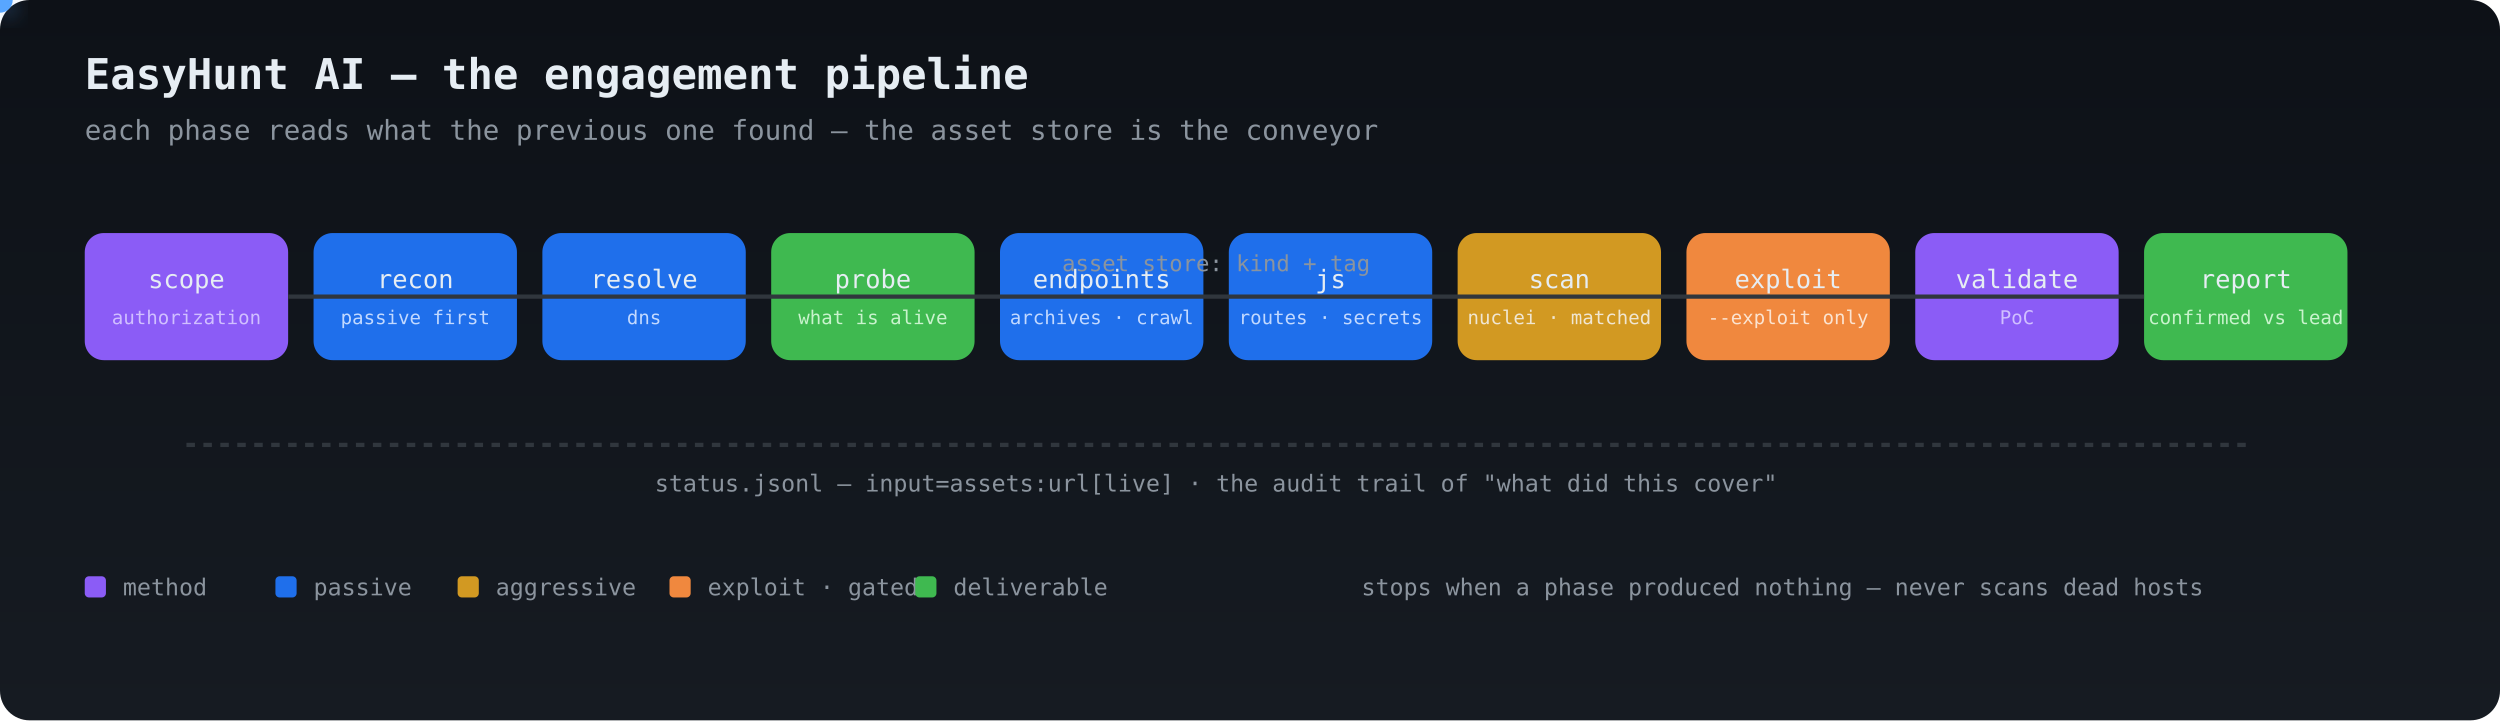
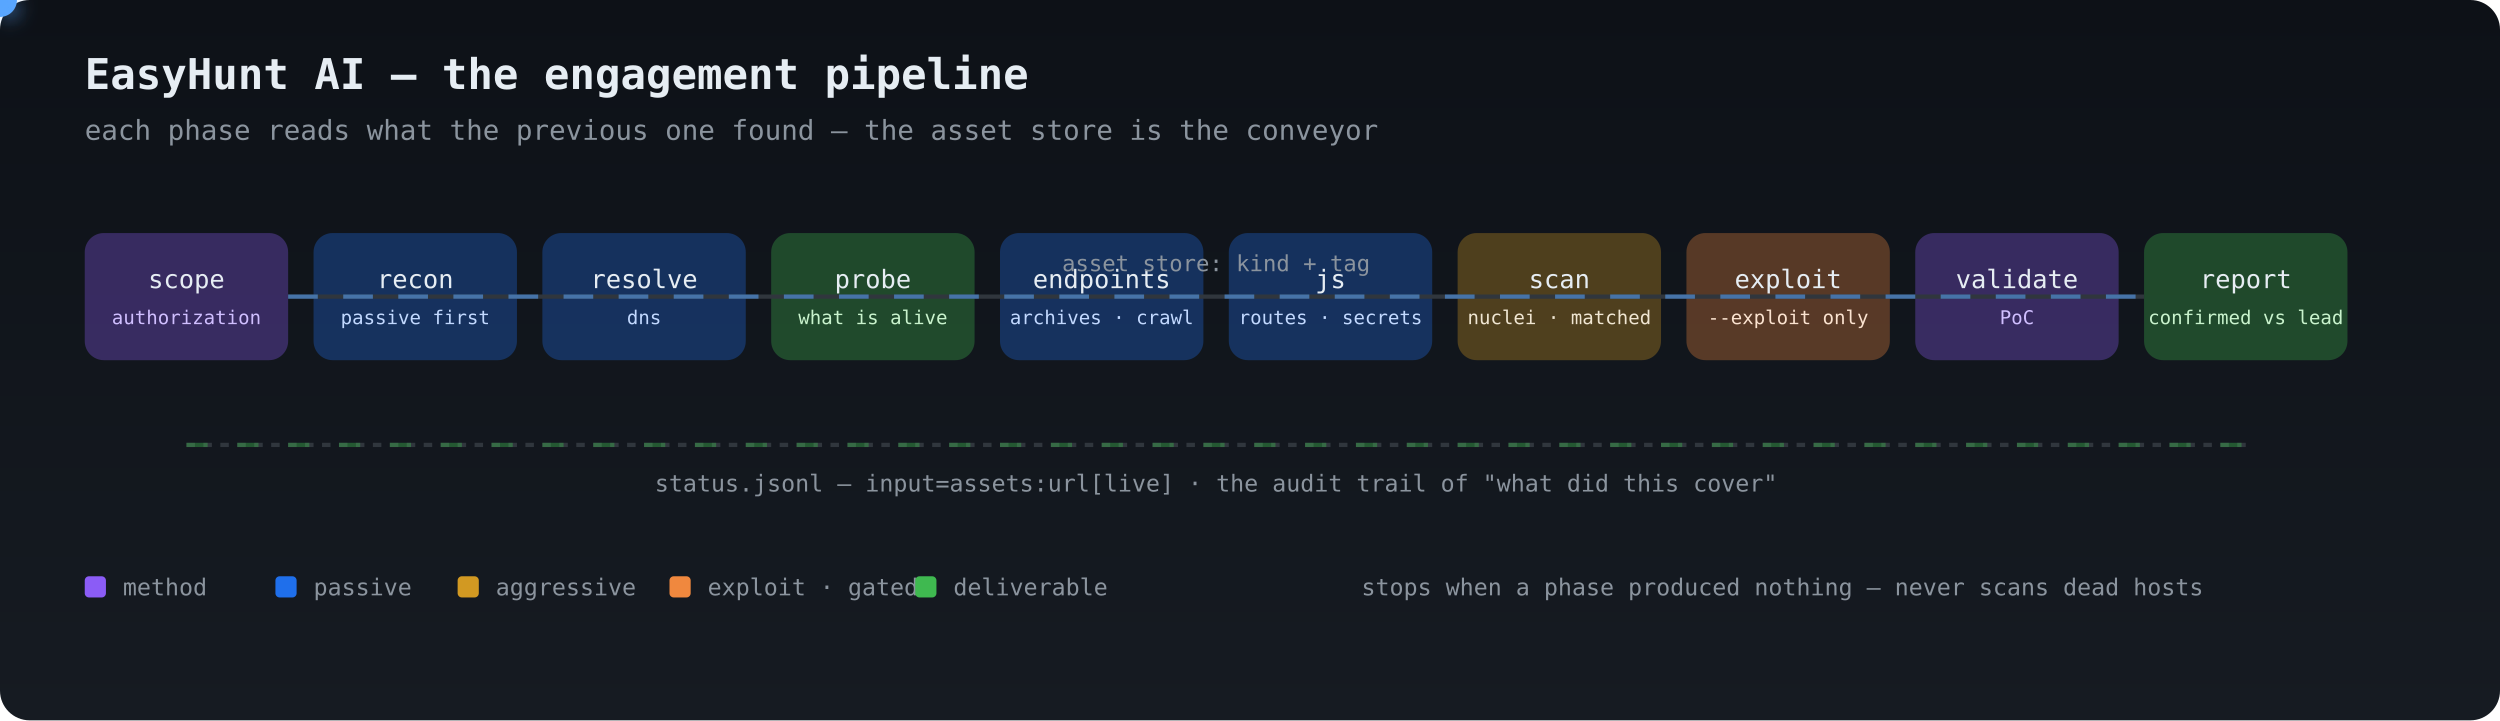
<svg xmlns="http://www.w3.org/2000/svg" width="1180" height="340" viewBox="0 0 1180 340" font-family="ui-monospace,SFMono-Regular,Menlo,Consolas,monospace" role="img" aria-labelledby="title">
  <defs>
    <linearGradient id="bg" x1="0" y1="0" x2="0" y2="1">
      <stop offset="0" stop-color="#0d1117" />
      <stop offset="1" stop-color="#161b22" />
    </linearGradient>
    <filter id="glow" x="-60%" y="-60%" width="220%" height="220%">
      <feGaussianBlur stdDeviation="5" result="blur" />
      <feMerge>
        <feMergeNode in="blur" />
        <feMergeNode in="SourceGraphic" />
      </feMerge>
    </filter>
  </defs>
  <rect width="1180" height="340" rx="14" fill="url(#bg)" />
  <text x="40" y="42" fill="#e6edf3" font-size="20" font-weight="bold">EasyHunt AI — the engagement pipeline</text>
  <text x="40" y="66" fill="#8b949e" font-size="13">each phase reads what the previous one found — the asset store is the conveyor</text>
  <g font-size="12" text-anchor="middle" fill="#e6edf3">
-     <rect x="40" y="110" width="96" height="60" rx="9" fill="#8b5cf6">
-       <animate attributeName="opacity" values="0.8;1;0.8" dur="12s" begin="0s" repeatCount="indefinite" />
+     <rect x="40" y="110" width="96" height="60" rx="9" fill="#8b5cf6" opacity="0.32" stroke="#c9a6ff" stroke-width="2" stroke-opacity="0">
+       <animate attributeName="opacity" values="0.32;1;1;0.32;0.32" keyTimes="0;0.04;0.11;0.18;1" dur="7s" begin="0s" repeatCount="indefinite" />
+       <animate attributeName="stroke-opacity" values="0;1;0;0" keyTimes="0;0.05;0.16;1" dur="7s" begin="0s" repeatCount="indefinite" />
    </rect>
    <text x="88" y="136">scope</text>
    <text x="88" y="153" font-size="9" fill="#d0bfff">authorization</text>
-     <rect x="148" y="110" width="96" height="60" rx="9" fill="#1f6feb">
-       <animate attributeName="opacity" values="0.8;1;0.8" dur="12s" begin="1.2s" repeatCount="indefinite" />
+     <rect x="148" y="110" width="96" height="60" rx="9" fill="#1f6feb" opacity="0.32" stroke="#58a6ff" stroke-width="2" stroke-opacity="0">
+       <animate attributeName="opacity" values="0.32;1;1;0.32;0.32" keyTimes="0;0.04;0.11;0.18;1" dur="7s" begin="0.32s" repeatCount="indefinite" />
+       <animate attributeName="stroke-opacity" values="0;1;0;0" keyTimes="0;0.05;0.16;1" dur="7s" begin="0.32s" repeatCount="indefinite" />
    </rect>
    <text x="196" y="136">recon</text>
    <text x="196" y="153" font-size="9" fill="#c2d9ff">passive first</text>
-     <rect x="256" y="110" width="96" height="60" rx="9" fill="#1f6feb">
-       <animate attributeName="opacity" values="0.8;1;0.8" dur="12s" begin="2.4s" repeatCount="indefinite" />
+     <rect x="256" y="110" width="96" height="60" rx="9" fill="#1f6feb" opacity="0.32" stroke="#58a6ff" stroke-width="2" stroke-opacity="0">
+       <animate attributeName="opacity" values="0.32;1;1;0.32;0.32" keyTimes="0;0.04;0.11;0.18;1" dur="7s" begin="0.64s" repeatCount="indefinite" />
+       <animate attributeName="stroke-opacity" values="0;1;0;0" keyTimes="0;0.05;0.16;1" dur="7s" begin="0.64s" repeatCount="indefinite" />
    </rect>
    <text x="304" y="136">resolve</text>
    <text x="304" y="153" font-size="9" fill="#c2d9ff">dns</text>
-     <rect x="364" y="110" width="96" height="60" rx="9" fill="#3fb950">
-       <animate attributeName="opacity" values="0.8;1;0.8" dur="12s" begin="3.6s" repeatCount="indefinite" />
+     <rect x="364" y="110" width="96" height="60" rx="9" fill="#3fb950" opacity="0.32" stroke="#7ee787" stroke-width="2" stroke-opacity="0">
+       <animate attributeName="opacity" values="0.32;1;1;0.32;0.32" keyTimes="0;0.04;0.11;0.18;1" dur="7s" begin="0.96s" repeatCount="indefinite" />
+       <animate attributeName="stroke-opacity" values="0;1;0;0" keyTimes="0;0.05;0.16;1" dur="7s" begin="0.96s" repeatCount="indefinite" />
    </rect>
    <text x="412" y="136">probe</text>
    <text x="412" y="153" font-size="9" fill="#c9f3cd">what is alive</text>
-     <rect x="472" y="110" width="96" height="60" rx="9" fill="#1f6feb">
-       <animate attributeName="opacity" values="0.8;1;0.8" dur="12s" begin="4.8s" repeatCount="indefinite" />
+     <rect x="472" y="110" width="96" height="60" rx="9" fill="#1f6feb" opacity="0.32" stroke="#58a6ff" stroke-width="2" stroke-opacity="0">
+       <animate attributeName="opacity" values="0.32;1;1;0.32;0.32" keyTimes="0;0.04;0.11;0.18;1" dur="7s" begin="1.28s" repeatCount="indefinite" />
+       <animate attributeName="stroke-opacity" values="0;1;0;0" keyTimes="0;0.05;0.16;1" dur="7s" begin="1.28s" repeatCount="indefinite" />
    </rect>
    <text x="520" y="136">endpoints</text>
    <text x="520" y="153" font-size="9" fill="#c2d9ff">archives · crawl</text>
-     <rect x="580" y="110" width="96" height="60" rx="9" fill="#1f6feb">
-       <animate attributeName="opacity" values="0.8;1;0.8" dur="12s" begin="6s" repeatCount="indefinite" />
+     <rect x="580" y="110" width="96" height="60" rx="9" fill="#1f6feb" opacity="0.32" stroke="#58a6ff" stroke-width="2" stroke-opacity="0">
+       <animate attributeName="opacity" values="0.32;1;1;0.32;0.32" keyTimes="0;0.04;0.11;0.18;1" dur="7s" begin="1.6s" repeatCount="indefinite" />
+       <animate attributeName="stroke-opacity" values="0;1;0;0" keyTimes="0;0.05;0.16;1" dur="7s" begin="1.6s" repeatCount="indefinite" />
    </rect>
    <text x="628" y="136">js</text>
    <text x="628" y="153" font-size="9" fill="#c2d9ff">routes · secrets</text>
-     <rect x="688" y="110" width="96" height="60" rx="9" fill="#d29922">
-       <animate attributeName="opacity" values="0.8;1;0.8" dur="12s" begin="7.2s" repeatCount="indefinite" />
+     <rect x="688" y="110" width="96" height="60" rx="9" fill="#d29922" opacity="0.32" stroke="#e3b341" stroke-width="2" stroke-opacity="0">
+       <animate attributeName="opacity" values="0.32;1;1;0.32;0.32" keyTimes="0;0.04;0.11;0.18;1" dur="7s" begin="1.92s" repeatCount="indefinite" />
+       <animate attributeName="stroke-opacity" values="0;1;0;0" keyTimes="0;0.05;0.16;1" dur="7s" begin="1.92s" repeatCount="indefinite" />
    </rect>
    <text x="736" y="136">scan</text>
    <text x="736" y="153" font-size="9" fill="#f0e6d2">nuclei · matched</text>
-     <rect x="796" y="110" width="96" height="60" rx="9" fill="#f0883e">
-       <animate attributeName="opacity" values="0.8;1;0.8" dur="12s" begin="8.4s" repeatCount="indefinite" />
+     <rect x="796" y="110" width="96" height="60" rx="9" fill="#f0883e" opacity="0.32" stroke="#ffb77c" stroke-width="2" stroke-opacity="0">
+       <animate attributeName="opacity" values="0.32;1;1;0.32;0.32" keyTimes="0;0.04;0.11;0.18;1" dur="7s" begin="2.24s" repeatCount="indefinite" />
+       <animate attributeName="stroke-opacity" values="0;1;0;0" keyTimes="0;0.05;0.16;1" dur="7s" begin="2.24s" repeatCount="indefinite" />
    </rect>
    <text x="844" y="136">exploit</text>
    <text x="844" y="153" font-size="9" fill="#fbe3d0">--exploit only</text>
-     <rect x="904" y="110" width="96" height="60" rx="9" fill="#8b5cf6">
-       <animate attributeName="opacity" values="0.8;1;0.8" dur="12s" begin="9.6s" repeatCount="indefinite" />
+     <rect x="904" y="110" width="96" height="60" rx="9" fill="#8b5cf6" opacity="0.32" stroke="#c9a6ff" stroke-width="2" stroke-opacity="0">
+       <animate attributeName="opacity" values="0.32;1;1;0.32;0.32" keyTimes="0;0.04;0.11;0.18;1" dur="7s" begin="2.56s" repeatCount="indefinite" />
+       <animate attributeName="stroke-opacity" values="0;1;0;0" keyTimes="0;0.05;0.16;1" dur="7s" begin="2.56s" repeatCount="indefinite" />
    </rect>
    <text x="952" y="136">validate</text>
    <text x="952" y="153" font-size="9" fill="#d0bfff">PoC</text>
-     <rect x="1012" y="110" width="96" height="60" rx="9" fill="#3fb950">
-       <animate attributeName="opacity" values="0.8;1;0.8" dur="12s" begin="10.8s" repeatCount="indefinite" />
+     <rect x="1012" y="110" width="96" height="60" rx="9" fill="#3fb950" opacity="0.32" stroke="#7ee787" stroke-width="2" stroke-opacity="0">
+       <animate attributeName="opacity" values="0.32;1;1;0.32;0.32" keyTimes="0;0.04;0.11;0.18;1" dur="7s" begin="2.88s" repeatCount="indefinite" />
+       <animate attributeName="stroke-opacity" values="0;1;0;0" keyTimes="0;0.05;0.16;1" dur="7s" begin="2.88s" repeatCount="indefinite" />
    </rect>
    <text x="1060" y="136">report</text>
    <text x="1060" y="153" font-size="9" fill="#c9f3cd">confirmed vs lead</text>
  </g>
  <line x1="136" y1="140" x2="1012" y2="140" stroke="#30363d" stroke-width="2" />
-   <circle r="6" fill="#58a6ff" filter="url(#glow)">
-     <animateMotion dur="12s" repeatCount="indefinite" path="M 88 140 L 1060 140 L 1060 210 L 88 210 L 88 140" />
+   <line x1="136" y1="140" x2="1012" y2="140" stroke="#58a6ff" stroke-width="2" stroke-opacity="0.55" stroke-dasharray="14 12">
+     <animate attributeName="stroke-dashoffset" from="26" to="0" dur="0.7s" repeatCount="indefinite" />
+   </line>
+   <circle r="8" fill="#58a6ff" filter="url(#glow)">
+     <animateMotion dur="7s" repeatCount="indefinite" path="M 88 140 L 1060 140 L 1060 210 L 88 210 L 88 140" />
+   </circle>
+   <circle r="5.5" fill="#58a6ff" opacity="0.55" filter="url(#glow)">
+     <animateMotion dur="7s" begin="-0.18s" repeatCount="indefinite" path="M 88 140 L 1060 140 L 1060 210 L 88 210 L 88 140" />
+   </circle>
+   <circle r="3.5" fill="#58a6ff" opacity="0.28" filter="url(#glow)">
+     <animateMotion dur="7s" begin="-0.36s" repeatCount="indefinite" path="M 88 140 L 1060 140 L 1060 210 L 88 210 L 88 140" />
  </circle>
  <line x1="88" y1="210" x2="1060" y2="210" stroke="#30363d" stroke-width="2" stroke-dasharray="4 4" />
+   <line x1="88" y1="210" x2="1060" y2="210" stroke="#3fb950" stroke-width="2" stroke-opacity="0.4" stroke-dasharray="10 14">
+     <animate attributeName="stroke-dashoffset" from="0" to="24" dur="0.9s" repeatCount="indefinite" />
+   </line>
  <text x="574" y="128" text-anchor="middle" fill="#8b949e" font-size="10.5">asset store: kind + tag</text>
  <text x="574" y="232" text-anchor="middle" fill="#8b949e" font-size="11">status.jsonl — input=assets:url[live] · the audit trail of "what did this cover"</text>
  <g font-size="11" fill="#8b949e">
    <rect x="40" y="272" width="10" height="10" rx="2" fill="#8b5cf6" />
    <text x="58" y="281">method</text>
    <rect x="130" y="272" width="10" height="10" rx="2" fill="#1f6feb" />
    <text x="148" y="281">passive</text>
    <rect x="216" y="272" width="10" height="10" rx="2" fill="#d29922" />
    <text x="234" y="281">aggressive</text>
    <rect x="316" y="272" width="10" height="10" rx="2" fill="#f0883e" />
    <text x="334" y="281">exploit · gated</text>
    <rect x="432" y="272" width="10" height="10" rx="2" fill="#3fb950" />
    <text x="450" y="281">deliverable</text>
    <text x="1040" y="281" text-anchor="end">stops when a phase produced nothing — never scans dead hosts</text>
  </g>
</svg>
